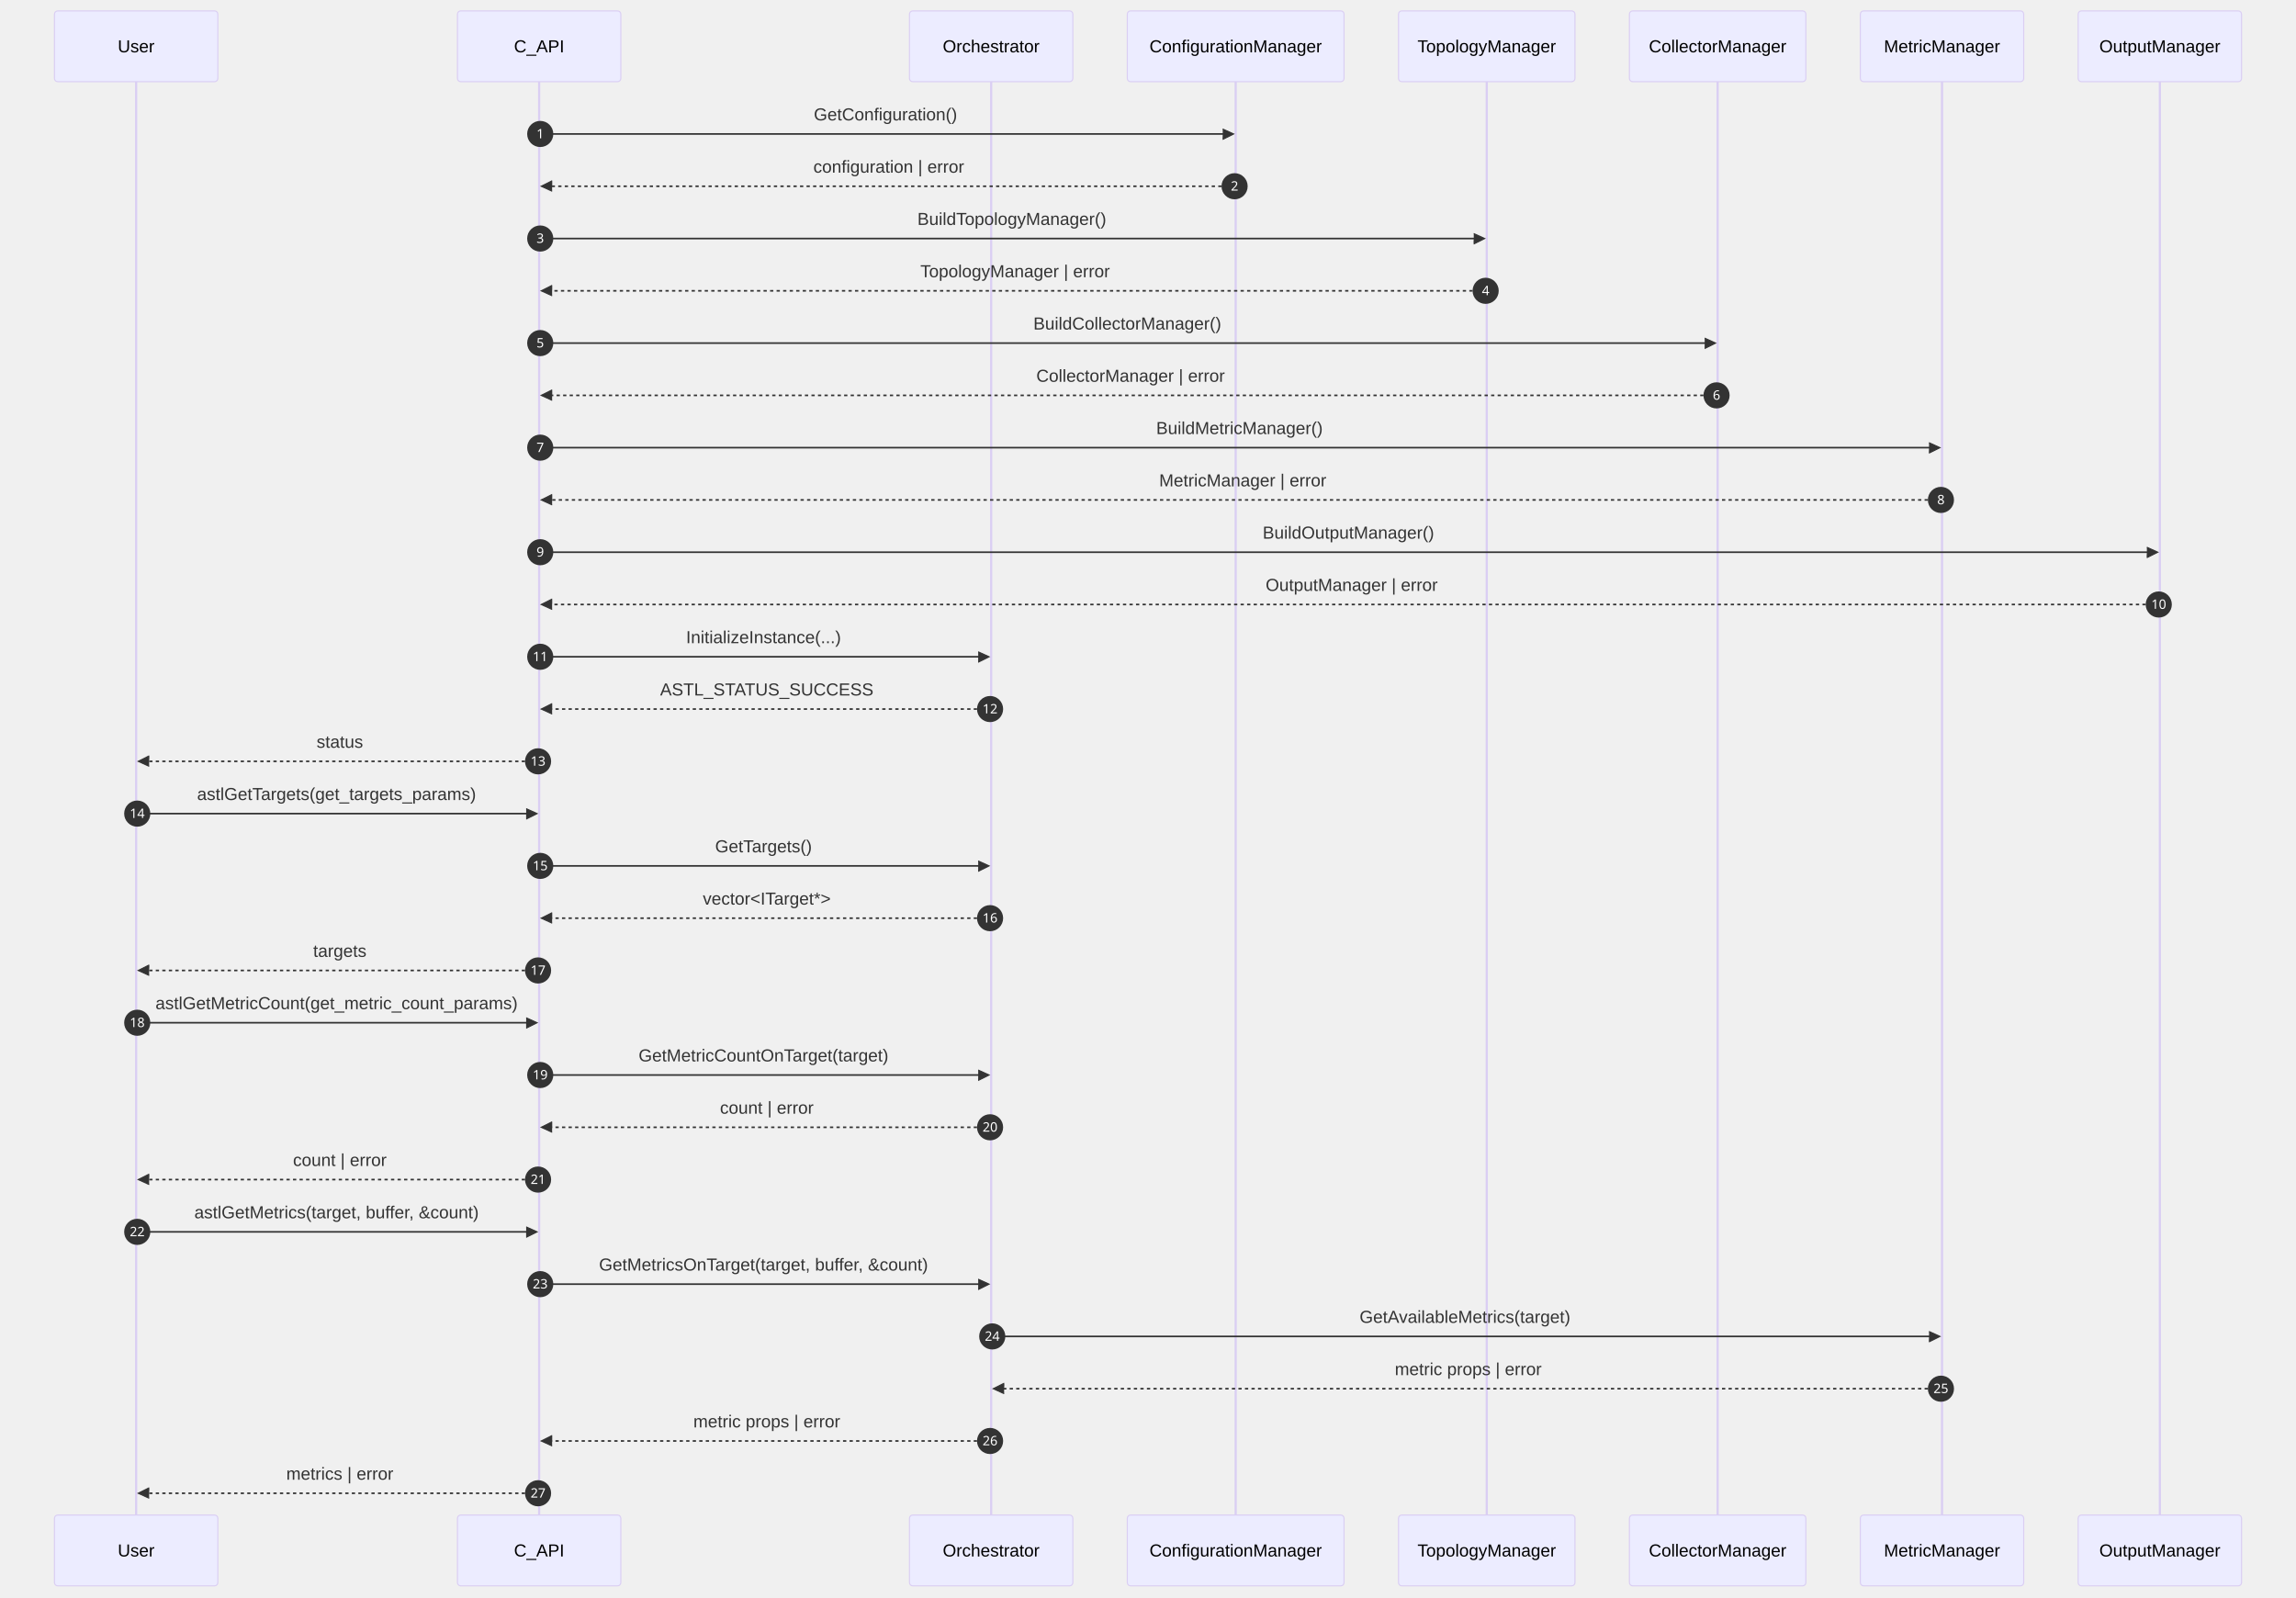
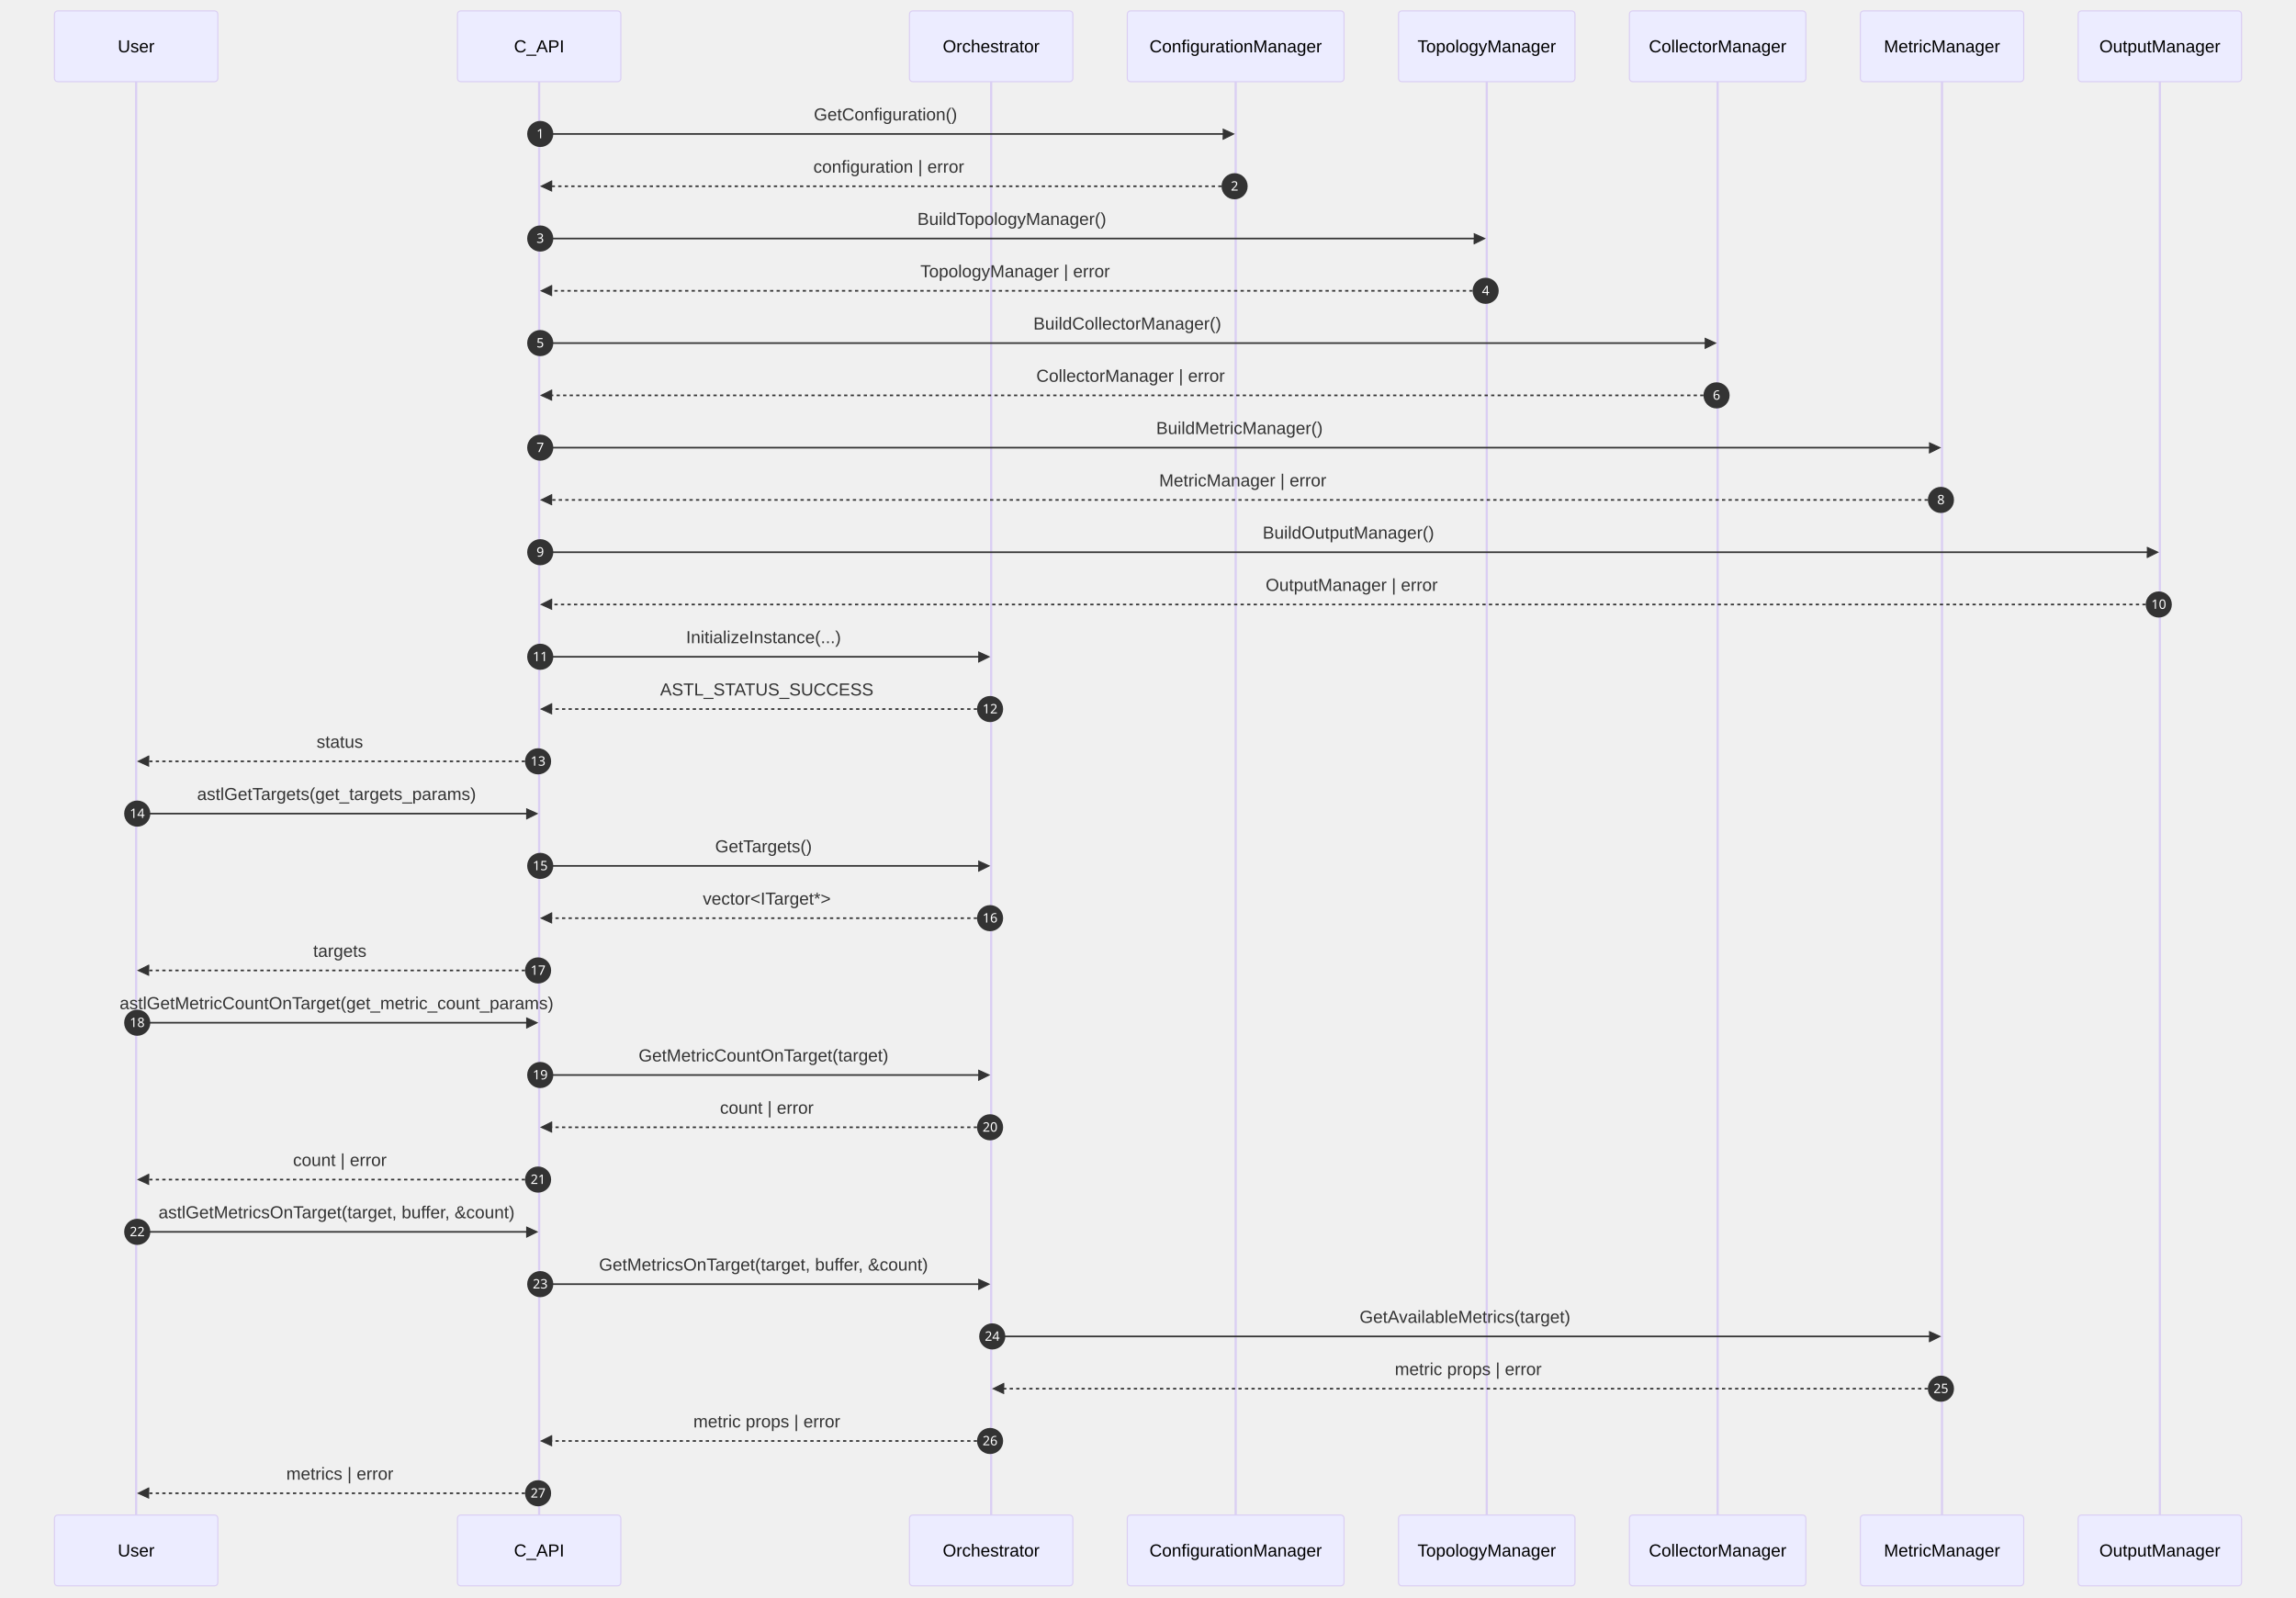
<svg xmlns="http://www.w3.org/2000/svg" id="my-svg" width="100%" style="max-width: 2108px; background-color: white;" viewBox="-50 -10 2108 1467" role="graphics-document document" aria-roledescription="sequence">
  <g>
    <rect x="1858" y="1381" fill="#eaeaea" stroke="#666" width="150" height="65" name="OutputManager" rx="3" ry="3" class="actor actor-bottom" />
    <text x="1933" y="1413.5" dominant-baseline="central" alignment-baseline="central" class="actor actor-box" style="text-anchor: middle; font-size: 16px; font-weight: 400;">
      <tspan x="1933" dy="0">OutputManager</tspan>
    </text>
  </g>
  <g>
    <rect x="1658" y="1381" fill="#eaeaea" stroke="#666" width="150" height="65" name="MetricManager" rx="3" ry="3" class="actor actor-bottom" />
    <text x="1733" y="1413.5" dominant-baseline="central" alignment-baseline="central" class="actor actor-box" style="text-anchor: middle; font-size: 16px; font-weight: 400;">
      <tspan x="1733" dy="0">MetricManager</tspan>
    </text>
  </g>
  <g>
    <rect x="1446" y="1381" fill="#eaeaea" stroke="#666" width="162" height="65" name="CollectorManager" rx="3" ry="3" class="actor actor-bottom" />
    <text x="1527" y="1413.5" dominant-baseline="central" alignment-baseline="central" class="actor actor-box" style="text-anchor: middle; font-size: 16px; font-weight: 400;">
      <tspan x="1527" dy="0">CollectorManager</tspan>
    </text>
  </g>
  <g>
    <rect x="1234" y="1381" fill="#eaeaea" stroke="#666" width="162" height="65" name="TopologyManager" rx="3" ry="3" class="actor actor-bottom" />
    <text x="1315" y="1413.5" dominant-baseline="central" alignment-baseline="central" class="actor actor-box" style="text-anchor: middle; font-size: 16px; font-weight: 400;">
      <tspan x="1315" dy="0">TopologyManager</tspan>
    </text>
  </g>
  <g>
    <rect x="985" y="1381" fill="#eaeaea" stroke="#666" width="199" height="65" name="ConfigurationManager" rx="3" ry="3" class="actor actor-bottom" />
    <text x="1084.5" y="1413.5" dominant-baseline="central" alignment-baseline="central" class="actor actor-box" style="text-anchor: middle; font-size: 16px; font-weight: 400;">
      <tspan x="1084.5" dy="0">ConfigurationManager</tspan>
    </text>
  </g>
  <g>
    <rect x="785" y="1381" fill="#eaeaea" stroke="#666" width="150" height="65" name="Orchestrator" rx="3" ry="3" class="actor actor-bottom" />
    <text x="860" y="1413.5" dominant-baseline="central" alignment-baseline="central" class="actor actor-box" style="text-anchor: middle; font-size: 16px; font-weight: 400;">
      <tspan x="860" dy="0">Orchestrator</tspan>
    </text>
  </g>
  <g>
    <rect x="370" y="1381" fill="#eaeaea" stroke="#666" width="150" height="65" name="API" rx="3" ry="3" class="actor actor-bottom" />
    <text x="445" y="1413.5" dominant-baseline="central" alignment-baseline="central" class="actor actor-box" style="text-anchor: middle; font-size: 16px; font-weight: 400;">
      <tspan x="445" dy="0">C_API</tspan>
    </text>
  </g>
  <g>
    <rect x="0" y="1381" fill="#eaeaea" stroke="#666" width="150" height="65" name="User" rx="3" ry="3" class="actor actor-bottom" />
    <text x="75" y="1413.5" dominant-baseline="central" alignment-baseline="central" class="actor actor-box" style="text-anchor: middle; font-size: 16px; font-weight: 400;">
      <tspan x="75" dy="0">User</tspan>
    </text>
  </g>
  <g>
    <line id="actor7" x1="1933" y1="65" x2="1933" y2="1381" class="actor-line 200" stroke-width="0.5px" stroke="#999" name="OutputManager" />
    <g id="root-7">
      <rect x="1858" y="0" fill="#eaeaea" stroke="#666" width="150" height="65" name="OutputManager" rx="3" ry="3" class="actor actor-top" />
      <text x="1933" y="32.5" dominant-baseline="central" alignment-baseline="central" class="actor actor-box" style="text-anchor: middle; font-size: 16px; font-weight: 400;">
        <tspan x="1933" dy="0">OutputManager</tspan>
      </text>
    </g>
  </g>
  <g>
    <line id="actor6" x1="1733" y1="65" x2="1733" y2="1381" class="actor-line 200" stroke-width="0.5px" stroke="#999" name="MetricManager" />
    <g id="root-6">
      <rect x="1658" y="0" fill="#eaeaea" stroke="#666" width="150" height="65" name="MetricManager" rx="3" ry="3" class="actor actor-top" />
      <text x="1733" y="32.5" dominant-baseline="central" alignment-baseline="central" class="actor actor-box" style="text-anchor: middle; font-size: 16px; font-weight: 400;">
        <tspan x="1733" dy="0">MetricManager</tspan>
      </text>
    </g>
  </g>
  <g>
    <line id="actor5" x1="1527" y1="65" x2="1527" y2="1381" class="actor-line 200" stroke-width="0.5px" stroke="#999" name="CollectorManager" />
    <g id="root-5">
      <rect x="1446" y="0" fill="#eaeaea" stroke="#666" width="162" height="65" name="CollectorManager" rx="3" ry="3" class="actor actor-top" />
      <text x="1527" y="32.5" dominant-baseline="central" alignment-baseline="central" class="actor actor-box" style="text-anchor: middle; font-size: 16px; font-weight: 400;">
        <tspan x="1527" dy="0">CollectorManager</tspan>
      </text>
    </g>
  </g>
  <g>
    <line id="actor4" x1="1315" y1="65" x2="1315" y2="1381" class="actor-line 200" stroke-width="0.5px" stroke="#999" name="TopologyManager" />
    <g id="root-4">
      <rect x="1234" y="0" fill="#eaeaea" stroke="#666" width="162" height="65" name="TopologyManager" rx="3" ry="3" class="actor actor-top" />
      <text x="1315" y="32.5" dominant-baseline="central" alignment-baseline="central" class="actor actor-box" style="text-anchor: middle; font-size: 16px; font-weight: 400;">
        <tspan x="1315" dy="0">TopologyManager</tspan>
      </text>
    </g>
  </g>
  <g>
    <line id="actor3" x1="1084.5" y1="65" x2="1084.5" y2="1381" class="actor-line 200" stroke-width="0.5px" stroke="#999" name="ConfigurationManager" />
    <g id="root-3">
      <rect x="985" y="0" fill="#eaeaea" stroke="#666" width="199" height="65" name="ConfigurationManager" rx="3" ry="3" class="actor actor-top" />
      <text x="1084.5" y="32.5" dominant-baseline="central" alignment-baseline="central" class="actor actor-box" style="text-anchor: middle; font-size: 16px; font-weight: 400;">
        <tspan x="1084.5" dy="0">ConfigurationManager</tspan>
      </text>
    </g>
  </g>
  <g>
    <line id="actor2" x1="860" y1="65" x2="860" y2="1381" class="actor-line 200" stroke-width="0.5px" stroke="#999" name="Orchestrator" />
    <g id="root-2">
      <rect x="785" y="0" fill="#eaeaea" stroke="#666" width="150" height="65" name="Orchestrator" rx="3" ry="3" class="actor actor-top" />
      <text x="860" y="32.5" dominant-baseline="central" alignment-baseline="central" class="actor actor-box" style="text-anchor: middle; font-size: 16px; font-weight: 400;">
        <tspan x="860" dy="0">Orchestrator</tspan>
      </text>
    </g>
  </g>
  <g>
    <line id="actor1" x1="445" y1="65" x2="445" y2="1381" class="actor-line 200" stroke-width="0.5px" stroke="#999" name="API" />
    <g id="root-1">
      <rect x="370" y="0" fill="#eaeaea" stroke="#666" width="150" height="65" name="API" rx="3" ry="3" class="actor actor-top" />
      <text x="445" y="32.5" dominant-baseline="central" alignment-baseline="central" class="actor actor-box" style="text-anchor: middle; font-size: 16px; font-weight: 400;">
        <tspan x="445" dy="0">C_API</tspan>
      </text>
    </g>
  </g>
  <g>
    <line id="actor0" x1="75" y1="65" x2="75" y2="1381" class="actor-line 200" stroke-width="0.5px" stroke="#999" name="User" />
    <g id="root-0">
      <rect x="0" y="0" fill="#eaeaea" stroke="#666" width="150" height="65" name="User" rx="3" ry="3" class="actor actor-top" />
      <text x="75" y="32.5" dominant-baseline="central" alignment-baseline="central" class="actor actor-box" style="text-anchor: middle; font-size: 16px; font-weight: 400;">
        <tspan x="75" dy="0">User</tspan>
      </text>
    </g>
  </g>
  <style>#my-svg{font-family:"trebuchet ms",verdana,arial,sans-serif;font-size:16px;fill:#333;}@keyframes edge-animation-frame{from{stroke-dashoffset:0;}}@keyframes dash{to{stroke-dashoffset:0;}}#my-svg .edge-animation-slow{stroke-dasharray:9,5!important;stroke-dashoffset:900;animation:dash 50s linear infinite;stroke-linecap:round;}#my-svg .edge-animation-fast{stroke-dasharray:9,5!important;stroke-dashoffset:900;animation:dash 20s linear infinite;stroke-linecap:round;}#my-svg .error-icon{fill:#552222;}#my-svg .error-text{fill:#552222;stroke:#552222;}#my-svg .edge-thickness-normal{stroke-width:1px;}#my-svg .edge-thickness-thick{stroke-width:3.5px;}#my-svg .edge-pattern-solid{stroke-dasharray:0;}#my-svg .edge-thickness-invisible{stroke-width:0;fill:none;}#my-svg .edge-pattern-dashed{stroke-dasharray:3;}#my-svg .edge-pattern-dotted{stroke-dasharray:2;}#my-svg .marker{fill:#333333;stroke:#333333;}#my-svg .marker.cross{stroke:#333333;}#my-svg svg{font-family:"trebuchet ms",verdana,arial,sans-serif;font-size:16px;}#my-svg p{margin:0;}#my-svg .actor{stroke:hsl(259.626, 59.777%, 87.902%);fill:#ECECFF;}#my-svg text.actor&gt;tspan{fill:black;stroke:none;}#my-svg .actor-line{stroke:hsl(259.626, 59.777%, 87.902%);}#my-svg .innerArc{stroke-width:1.5;stroke-dasharray:none;}#my-svg .messageLine0{stroke-width:1.5;stroke-dasharray:none;stroke:#333;}#my-svg .messageLine1{stroke-width:1.5;stroke-dasharray:2,2;stroke:#333;}#my-svg #arrowhead path{fill:#333;stroke:#333;}#my-svg .sequenceNumber{fill:white;}#my-svg #sequencenumber{fill:#333;}#my-svg #crosshead path{fill:#333;stroke:#333;}#my-svg .messageText{fill:#333;stroke:none;}#my-svg .labelBox{stroke:hsl(259.626, 59.777%, 87.902%);fill:#ECECFF;}#my-svg .labelText,#my-svg .labelText&gt;tspan{fill:black;stroke:none;}#my-svg .loopText,#my-svg .loopText&gt;tspan{fill:black;stroke:none;}#my-svg .loopLine{stroke-width:2px;stroke-dasharray:2,2;stroke:hsl(259.626, 59.777%, 87.902%);fill:hsl(259.626, 59.777%, 87.902%);}#my-svg .note{stroke:#aaaa33;fill:#fff5ad;}#my-svg .noteText,#my-svg .noteText&gt;tspan{fill:black;stroke:none;}#my-svg .activation0{fill:#f4f4f4;stroke:#666;}#my-svg .activation1{fill:#f4f4f4;stroke:#666;}#my-svg .activation2{fill:#f4f4f4;stroke:#666;}#my-svg .actorPopupMenu{position:absolute;}#my-svg .actorPopupMenuPanel{position:absolute;fill:#ECECFF;box-shadow:0px 8px 16px 0px rgba(0,0,0,0.2);filter:drop-shadow(3px 5px 2px rgb(0 0 0 / 0.4));}#my-svg .actor-man line{stroke:hsl(259.626, 59.777%, 87.902%);fill:#ECECFF;}#my-svg .actor-man circle,#my-svg line{stroke:hsl(259.626, 59.777%, 87.902%);fill:#ECECFF;stroke-width:2px;}#my-svg :root{--mermaid-font-family:"trebuchet ms",verdana,arial,sans-serif;}</style>
  <g />
  <defs>
    <symbol id="computer" width="24" height="24">
      <path transform="scale(.5)" d="M2 2v13h20v-13h-20zm18 11h-16v-9h16v9zm-10.228 6l.466-1h3.524l.467 1h-4.457zm14.228 3h-24l2-6h2.104l-1.33 4h18.45l-1.297-4h2.073l2 6zm-5-10h-14v-7h14v7z" />
    </symbol>
  </defs>
  <defs>
    <symbol id="database" fill-rule="evenodd" clip-rule="evenodd">
      <path transform="scale(.5)" d="M12.258.001l.256.004.255.005.253.008.251.01.249.012.247.015.246.016.242.019.241.02.239.023.236.024.233.027.231.028.229.031.225.032.223.034.22.036.217.038.214.04.211.041.208.043.205.045.201.046.198.048.194.05.191.051.187.053.183.054.18.056.175.057.172.059.168.06.163.061.16.063.155.064.15.066.074.033.073.033.071.034.07.034.069.035.068.035.067.035.066.035.064.036.064.036.062.036.06.036.06.037.058.037.058.037.055.038.055.038.053.038.052.038.051.039.05.039.048.039.047.039.045.04.044.04.043.04.041.04.04.041.039.041.037.041.036.041.034.041.033.042.032.042.03.042.029.042.027.042.026.043.024.043.023.043.021.043.02.043.018.044.017.043.015.044.013.044.012.044.011.045.009.044.007.045.006.045.004.045.002.045.001.045v17l-.001.045-.002.045-.004.045-.006.045-.007.045-.009.044-.011.045-.012.044-.013.044-.015.044-.017.043-.018.044-.02.043-.021.043-.023.043-.024.043-.026.043-.027.042-.029.042-.03.042-.032.042-.033.042-.034.041-.036.041-.037.041-.039.041-.04.041-.041.04-.043.04-.044.04-.045.04-.047.039-.048.039-.05.039-.051.039-.052.038-.053.038-.055.038-.055.038-.058.037-.058.037-.06.037-.06.036-.062.036-.064.036-.064.036-.066.035-.067.035-.068.035-.069.035-.07.034-.071.034-.073.033-.074.033-.15.066-.155.064-.16.063-.163.061-.168.06-.172.059-.175.057-.18.056-.183.054-.187.053-.191.051-.194.05-.198.048-.201.046-.205.045-.208.043-.211.041-.214.04-.217.038-.22.036-.223.034-.225.032-.229.031-.231.028-.233.027-.236.024-.239.023-.241.02-.242.019-.246.016-.247.015-.249.012-.251.01-.253.008-.255.005-.256.004-.258.001-.258-.001-.256-.004-.255-.005-.253-.008-.251-.01-.249-.012-.247-.015-.245-.016-.243-.019-.241-.02-.238-.023-.236-.024-.234-.027-.231-.028-.228-.031-.226-.032-.223-.034-.22-.036-.217-.038-.214-.04-.211-.041-.208-.043-.204-.045-.201-.046-.198-.048-.195-.05-.19-.051-.187-.053-.184-.054-.179-.056-.176-.057-.172-.059-.167-.06-.164-.061-.159-.063-.155-.064-.151-.066-.074-.033-.072-.033-.072-.034-.07-.034-.069-.035-.068-.035-.067-.035-.066-.035-.064-.036-.063-.036-.062-.036-.061-.036-.06-.037-.058-.037-.057-.037-.056-.038-.055-.038-.053-.038-.052-.038-.051-.039-.049-.039-.049-.039-.046-.039-.046-.04-.044-.04-.043-.04-.041-.04-.04-.041-.039-.041-.037-.041-.036-.041-.034-.041-.033-.042-.032-.042-.03-.042-.029-.042-.027-.042-.026-.043-.024-.043-.023-.043-.021-.043-.02-.043-.018-.044-.017-.043-.015-.044-.013-.044-.012-.044-.011-.045-.009-.044-.007-.045-.006-.045-.004-.045-.002-.045-.001-.045v-17l.001-.045.002-.045.004-.045.006-.045.007-.045.009-.044.011-.045.012-.044.013-.044.015-.044.017-.043.018-.044.02-.043.021-.043.023-.043.024-.043.026-.043.027-.042.029-.042.03-.042.032-.042.033-.042.034-.041.036-.041.037-.041.039-.041.04-.041.041-.04.043-.04.044-.04.046-.04.046-.039.049-.039.049-.039.051-.039.052-.038.053-.038.055-.038.056-.038.057-.037.058-.037.06-.037.061-.036.062-.036.063-.036.064-.036.066-.035.067-.035.068-.035.069-.035.07-.034.072-.034.072-.033.074-.033.151-.066.155-.064.159-.063.164-.061.167-.06.172-.059.176-.057.179-.056.184-.054.187-.053.19-.051.195-.05.198-.048.201-.046.204-.045.208-.043.211-.041.214-.04.217-.038.22-.036.223-.034.226-.032.228-.031.231-.028.234-.027.236-.024.238-.023.241-.02.243-.019.245-.016.247-.015.249-.012.251-.01.253-.008.255-.005.256-.004.258-.001.258.001zm-9.258 20.499v.01l.001.021.003.021.004.022.005.021.006.022.007.022.009.023.01.022.011.023.012.023.013.023.015.023.016.024.017.023.018.024.019.024.021.024.022.025.023.024.024.025.052.049.056.05.061.051.066.051.07.051.075.051.079.052.084.052.088.052.092.052.097.052.102.051.105.052.11.052.114.051.119.051.123.051.127.05.131.05.135.05.139.048.144.049.147.047.152.047.155.047.16.045.163.045.167.043.171.043.176.041.178.041.183.039.187.039.19.037.194.035.197.035.202.033.204.031.209.03.212.029.216.027.219.025.222.024.226.021.23.02.233.018.236.016.24.015.243.012.246.01.249.008.253.005.256.004.259.001.26-.001.257-.004.254-.005.25-.008.247-.011.244-.012.241-.014.237-.016.233-.018.231-.021.226-.021.224-.024.22-.026.216-.027.212-.028.21-.031.205-.031.202-.034.198-.034.194-.036.191-.037.187-.039.183-.04.179-.04.175-.042.172-.043.168-.044.163-.045.16-.046.155-.046.152-.047.148-.048.143-.049.139-.049.136-.05.131-.05.126-.05.123-.051.118-.052.114-.051.11-.052.106-.052.101-.052.096-.052.092-.052.088-.053.083-.051.079-.052.074-.052.07-.051.065-.051.06-.051.056-.05.051-.05.023-.024.023-.025.021-.024.02-.024.019-.024.018-.024.017-.024.015-.023.014-.024.013-.023.012-.023.01-.023.01-.022.008-.022.006-.022.006-.022.004-.022.004-.021.001-.021.001-.021v-4.127l-.077.055-.08.053-.083.054-.085.053-.087.052-.09.052-.093.051-.095.05-.097.05-.1.049-.102.049-.105.048-.106.047-.109.047-.111.046-.114.045-.115.045-.118.044-.12.043-.122.042-.124.042-.126.041-.128.04-.13.04-.132.038-.134.038-.135.037-.138.037-.139.035-.142.035-.143.034-.144.033-.147.032-.148.031-.15.03-.151.03-.153.029-.154.027-.156.027-.158.026-.159.025-.161.024-.162.023-.163.022-.165.021-.166.02-.167.019-.169.018-.169.017-.171.016-.173.015-.173.014-.175.013-.175.012-.177.011-.178.01-.179.008-.179.008-.181.006-.182.005-.182.004-.184.003-.184.002h-.37l-.184-.002-.184-.003-.182-.004-.182-.005-.181-.006-.179-.008-.179-.008-.178-.01-.176-.011-.176-.012-.175-.013-.173-.014-.172-.015-.171-.016-.17-.017-.169-.018-.167-.019-.166-.02-.165-.021-.163-.022-.162-.023-.161-.024-.159-.025-.157-.026-.156-.027-.155-.027-.153-.029-.151-.03-.15-.03-.148-.031-.146-.032-.145-.033-.143-.034-.141-.035-.14-.035-.137-.037-.136-.037-.134-.038-.132-.038-.13-.04-.128-.04-.126-.041-.124-.042-.122-.042-.12-.044-.117-.043-.116-.045-.113-.045-.112-.046-.109-.047-.106-.047-.105-.048-.102-.049-.1-.049-.097-.05-.095-.05-.093-.052-.09-.051-.087-.052-.085-.053-.083-.054-.08-.054-.077-.054v4.127zm0-5.654v.011l.001.021.003.021.004.021.005.022.006.022.007.022.009.022.01.022.011.023.012.023.013.023.015.024.016.023.017.024.018.024.019.024.021.024.022.024.023.025.024.024.052.05.056.05.061.05.066.051.07.051.075.052.079.051.084.052.088.052.092.052.097.052.102.052.105.052.11.051.114.051.119.052.123.05.127.051.131.05.135.049.139.049.144.048.147.048.152.047.155.046.16.045.163.045.167.044.171.042.176.042.178.04.183.04.187.038.19.037.194.036.197.034.202.033.204.032.209.03.212.028.216.027.219.025.222.024.226.022.23.02.233.018.236.016.24.014.243.012.246.01.249.008.253.006.256.003.259.001.26-.001.257-.003.254-.006.25-.008.247-.01.244-.012.241-.015.237-.016.233-.018.231-.02.226-.022.224-.024.22-.025.216-.027.212-.029.21-.03.205-.032.202-.033.198-.035.194-.036.191-.037.187-.039.183-.039.179-.041.175-.042.172-.043.168-.044.163-.045.16-.045.155-.047.152-.047.148-.048.143-.048.139-.05.136-.049.131-.05.126-.051.123-.051.118-.051.114-.052.11-.052.106-.052.101-.052.096-.052.092-.052.088-.052.083-.052.079-.052.074-.051.07-.052.065-.051.06-.05.056-.051.051-.049.023-.025.023-.024.021-.025.02-.024.019-.024.018-.024.017-.024.015-.023.014-.023.013-.024.012-.022.01-.023.01-.023.008-.022.006-.022.006-.022.004-.021.004-.022.001-.021.001-.021v-4.139l-.077.054-.08.054-.083.054-.085.052-.087.053-.09.051-.093.051-.095.051-.097.05-.1.049-.102.049-.105.048-.106.047-.109.047-.111.046-.114.045-.115.044-.118.044-.12.044-.122.042-.124.042-.126.041-.128.04-.13.039-.132.039-.134.038-.135.037-.138.036-.139.036-.142.035-.143.033-.144.033-.147.033-.148.031-.15.03-.151.03-.153.028-.154.028-.156.027-.158.026-.159.025-.161.024-.162.023-.163.022-.165.021-.166.02-.167.019-.169.018-.169.017-.171.016-.173.015-.173.014-.175.013-.175.012-.177.011-.178.009-.179.009-.179.007-.181.007-.182.005-.182.004-.184.003-.184.002h-.37l-.184-.002-.184-.003-.182-.004-.182-.005-.181-.007-.179-.007-.179-.009-.178-.009-.176-.011-.176-.012-.175-.013-.173-.014-.172-.015-.171-.016-.17-.017-.169-.018-.167-.019-.166-.02-.165-.021-.163-.022-.162-.023-.161-.024-.159-.025-.157-.026-.156-.027-.155-.028-.153-.028-.151-.03-.15-.03-.148-.031-.146-.033-.145-.033-.143-.033-.141-.035-.14-.036-.137-.036-.136-.037-.134-.038-.132-.039-.13-.039-.128-.04-.126-.041-.124-.042-.122-.043-.12-.043-.117-.044-.116-.044-.113-.046-.112-.046-.109-.046-.106-.047-.105-.048-.102-.049-.1-.049-.097-.05-.095-.051-.093-.051-.09-.051-.087-.053-.085-.052-.083-.054-.08-.054-.077-.054v4.139zm0-5.666v.011l.001.02.003.022.004.021.005.022.006.021.007.022.009.023.01.022.011.023.012.023.013.023.015.023.016.024.017.024.018.023.019.024.021.025.022.024.023.024.024.025.052.05.056.05.061.05.066.051.07.051.075.052.079.051.084.052.088.052.092.052.097.052.102.052.105.051.11.052.114.051.119.051.123.051.127.05.131.05.135.05.139.049.144.048.147.048.152.047.155.046.16.045.163.045.167.043.171.043.176.042.178.04.183.04.187.038.19.037.194.036.197.034.202.033.204.032.209.03.212.028.216.027.219.025.222.024.226.021.23.02.233.018.236.017.24.014.243.012.246.01.249.008.253.006.256.003.259.001.26-.001.257-.003.254-.006.25-.008.247-.01.244-.013.241-.014.237-.016.233-.018.231-.02.226-.022.224-.024.22-.025.216-.027.212-.029.21-.03.205-.032.202-.033.198-.035.194-.036.191-.037.187-.039.183-.039.179-.041.175-.042.172-.043.168-.044.163-.045.16-.045.155-.047.152-.047.148-.048.143-.049.139-.049.136-.049.131-.051.126-.05.123-.051.118-.052.114-.051.11-.052.106-.052.101-.052.096-.052.092-.052.088-.052.083-.052.079-.052.074-.052.07-.051.065-.051.06-.051.056-.05.051-.049.023-.025.023-.025.021-.024.02-.024.019-.024.018-.024.017-.024.015-.023.014-.024.013-.023.012-.023.01-.022.01-.023.008-.022.006-.022.006-.022.004-.022.004-.021.001-.021.001-.021v-4.153l-.077.054-.08.054-.083.053-.085.053-.087.053-.09.051-.093.051-.095.051-.097.05-.1.049-.102.048-.105.048-.106.048-.109.046-.111.046-.114.046-.115.044-.118.044-.12.043-.122.043-.124.042-.126.041-.128.04-.13.039-.132.039-.134.038-.135.037-.138.036-.139.036-.142.034-.143.034-.144.033-.147.032-.148.032-.15.03-.151.03-.153.028-.154.028-.156.027-.158.026-.159.024-.161.024-.162.023-.163.023-.165.021-.166.02-.167.019-.169.018-.169.017-.171.016-.173.015-.173.014-.175.013-.175.012-.177.01-.178.01-.179.009-.179.007-.181.006-.182.006-.182.004-.184.003-.184.001-.185.001-.185-.001-.184-.001-.184-.003-.182-.004-.182-.006-.181-.006-.179-.007-.179-.009-.178-.01-.176-.01-.176-.012-.175-.013-.173-.014-.172-.015-.171-.016-.17-.017-.169-.018-.167-.019-.166-.02-.165-.021-.163-.023-.162-.023-.161-.024-.159-.024-.157-.026-.156-.027-.155-.028-.153-.028-.151-.03-.15-.03-.148-.032-.146-.032-.145-.033-.143-.034-.141-.034-.14-.036-.137-.036-.136-.037-.134-.038-.132-.039-.13-.039-.128-.041-.126-.041-.124-.041-.122-.043-.12-.043-.117-.044-.116-.044-.113-.046-.112-.046-.109-.046-.106-.048-.105-.048-.102-.048-.1-.05-.097-.049-.095-.051-.093-.051-.09-.052-.087-.052-.085-.053-.083-.053-.08-.054-.077-.054v4.153zm8.74-8.179l-.257.004-.254.005-.25.008-.247.011-.244.012-.241.014-.237.016-.233.018-.231.021-.226.022-.224.023-.22.026-.216.027-.212.028-.21.031-.205.032-.202.033-.198.034-.194.036-.191.038-.187.038-.183.04-.179.041-.175.042-.172.043-.168.043-.163.045-.16.046-.155.046-.152.048-.148.048-.143.048-.139.049-.136.05-.131.05-.126.051-.123.051-.118.051-.114.052-.11.052-.106.052-.101.052-.096.052-.092.052-.088.052-.083.052-.079.052-.074.051-.07.052-.065.051-.06.05-.056.05-.051.05-.023.025-.023.024-.021.024-.02.025-.019.024-.018.024-.017.023-.015.024-.014.023-.013.023-.012.023-.01.023-.01.022-.008.022-.006.023-.006.021-.004.022-.004.021-.001.021-.001.021.001.021.001.021.004.021.004.022.006.021.006.023.008.022.01.022.01.023.012.023.013.023.014.023.015.024.017.023.018.024.019.024.02.025.021.024.023.024.023.025.051.05.056.05.06.05.065.051.07.052.074.051.079.052.083.052.088.052.092.052.096.052.101.052.106.052.11.052.114.052.118.051.123.051.126.051.131.05.136.05.139.049.143.048.148.048.152.048.155.046.16.046.163.045.168.043.172.043.175.042.179.041.183.04.187.038.191.038.194.036.198.034.202.033.205.032.21.031.212.028.216.027.22.026.224.023.226.022.231.021.233.018.237.016.241.014.244.012.247.011.25.008.254.005.257.004.26.001.26-.001.257-.004.254-.005.25-.008.247-.011.244-.012.241-.014.237-.016.233-.018.231-.021.226-.022.224-.023.22-.026.216-.027.212-.028.21-.031.205-.032.202-.033.198-.034.194-.036.191-.038.187-.038.183-.04.179-.041.175-.042.172-.043.168-.043.163-.045.16-.046.155-.046.152-.048.148-.048.143-.048.139-.049.136-.05.131-.05.126-.051.123-.051.118-.051.114-.052.11-.052.106-.052.101-.052.096-.052.092-.052.088-.052.083-.052.079-.052.074-.051.07-.052.065-.051.06-.05.056-.05.051-.05.023-.025.023-.024.021-.024.02-.025.019-.024.018-.024.017-.023.015-.024.014-.023.013-.023.012-.023.01-.023.01-.022.008-.022.006-.023.006-.021.004-.022.004-.021.001-.021.001-.021-.001-.021-.001-.021-.004-.021-.004-.022-.006-.021-.006-.023-.008-.022-.01-.022-.01-.023-.012-.023-.013-.023-.014-.023-.015-.024-.017-.023-.018-.024-.019-.024-.02-.025-.021-.024-.023-.024-.023-.025-.051-.05-.056-.05-.06-.05-.065-.051-.07-.052-.074-.051-.079-.052-.083-.052-.088-.052-.092-.052-.096-.052-.101-.052-.106-.052-.11-.052-.114-.052-.118-.051-.123-.051-.126-.051-.131-.05-.136-.05-.139-.049-.143-.048-.148-.048-.152-.048-.155-.046-.16-.046-.163-.045-.168-.043-.172-.043-.175-.042-.179-.041-.183-.04-.187-.038-.191-.038-.194-.036-.198-.034-.202-.033-.205-.032-.21-.031-.212-.028-.216-.027-.22-.026-.224-.023-.226-.022-.231-.021-.233-.018-.237-.016-.241-.014-.244-.012-.247-.011-.25-.008-.254-.005-.257-.004-.26-.001-.26.001z" />
    </symbol>
  </defs>
  <defs>
    <symbol id="clock" width="24" height="24">
      <path transform="scale(.5)" d="M12 2c5.514 0 10 4.486 10 10s-4.486 10-10 10-10-4.486-10-10 4.486-10 10-10zm0-2c-6.627 0-12 5.373-12 12s5.373 12 12 12 12-5.373 12-12-5.373-12-12-12zm5.848 12.459c.202.038.202.333.001.372-1.907.361-6.045 1.111-6.547 1.111-.719 0-1.301-.582-1.301-1.301 0-.512.77-5.447 1.125-7.445.034-.192.312-.181.343.014l.985 6.238 5.394 1.011z" />
    </symbol>
  </defs>
  <defs>
    <marker id="arrowhead" refX="7.9" refY="5" markerUnits="userSpaceOnUse" markerWidth="12" markerHeight="12" orient="auto-start-reverse">
      <path d="M -1 0 L 10 5 L 0 10 z" />
    </marker>
  </defs>
  <defs>
    <marker id="crosshead" markerWidth="15" markerHeight="8" orient="auto" refX="4" refY="4.5">
      <path fill="none" stroke="#000000" stroke-width="1pt" d="M 1,2 L 6,7 M 6,2 L 1,7" style="stroke-dasharray: 0, 0;" />
    </marker>
  </defs>
  <defs>
    <marker id="filled-head" refX="15.5" refY="7" markerWidth="20" markerHeight="28" orient="auto">
      <path d="M 18,7 L9,13 L14,7 L9,1 Z" />
    </marker>
  </defs>
  <defs>
    <marker id="sequencenumber" refX="15" refY="15" markerWidth="60" markerHeight="40" orient="auto">
      <circle cx="15" cy="15" r="6" />
    </marker>
  </defs>
  <text x="763" y="80" text-anchor="middle" dominant-baseline="middle" alignment-baseline="middle" class="messageText" dy="1em" style="font-size: 16px; font-weight: 400;">GetConfiguration()</text>
  <line x1="446" y1="113" x2="1080.5" y2="113" class="messageLine0" stroke-width="2" stroke="none" marker-end="url(#arrowhead)" style="fill: none;" />
  <line x1="446" y1="113" x2="446" y2="113" stroke-width="0" marker-start="url(#sequencenumber)" />
  <text x="446" y="117" font-family="sans-serif" font-size="12px" text-anchor="middle" class="sequenceNumber">1</text>
  <text x="766" y="128" text-anchor="middle" dominant-baseline="middle" alignment-baseline="middle" class="messageText" dy="1em" style="font-size: 16px; font-weight: 400;">configuration | error</text>
  <line x1="1083.5" y1="161" x2="449" y2="161" class="messageLine1" stroke-width="2" stroke="none" marker-end="url(#arrowhead)" style="stroke-dasharray: 3, 3; fill: none;" />
  <line x1="1083.5" y1="161" x2="1083.5" y2="161" stroke-width="0" marker-start="url(#sequencenumber)" />
  <text x="1083.5" y="165" font-family="sans-serif" font-size="12px" text-anchor="middle" class="sequenceNumber">2</text>
  <text x="879" y="176" text-anchor="middle" dominant-baseline="middle" alignment-baseline="middle" class="messageText" dy="1em" style="font-size: 16px; font-weight: 400;">BuildTopologyManager()</text>
  <line x1="446" y1="209" x2="1311" y2="209" class="messageLine0" stroke-width="2" stroke="none" marker-end="url(#arrowhead)" style="fill: none;" />
  <line x1="446" y1="209" x2="446" y2="209" stroke-width="0" marker-start="url(#sequencenumber)" />
  <text x="446" y="213" font-family="sans-serif" font-size="12px" text-anchor="middle" class="sequenceNumber">3</text>
  <text x="882" y="224" text-anchor="middle" dominant-baseline="middle" alignment-baseline="middle" class="messageText" dy="1em" style="font-size: 16px; font-weight: 400;">TopologyManager | error</text>
  <line x1="1314" y1="257" x2="449" y2="257" class="messageLine1" stroke-width="2" stroke="none" marker-end="url(#arrowhead)" style="stroke-dasharray: 3, 3; fill: none;" />
  <line x1="1314" y1="257" x2="1314" y2="257" stroke-width="0" marker-start="url(#sequencenumber)" />
  <text x="1314" y="261" font-family="sans-serif" font-size="12px" text-anchor="middle" class="sequenceNumber">4</text>
  <text x="985" y="272" text-anchor="middle" dominant-baseline="middle" alignment-baseline="middle" class="messageText" dy="1em" style="font-size: 16px; font-weight: 400;">BuildCollectorManager()</text>
  <line x1="446" y1="305" x2="1523" y2="305" class="messageLine0" stroke-width="2" stroke="none" marker-end="url(#arrowhead)" style="fill: none;" />
  <line x1="446" y1="305" x2="446" y2="305" stroke-width="0" marker-start="url(#sequencenumber)" />
  <text x="446" y="309" font-family="sans-serif" font-size="12px" text-anchor="middle" class="sequenceNumber">5</text>
  <text x="988" y="320" text-anchor="middle" dominant-baseline="middle" alignment-baseline="middle" class="messageText" dy="1em" style="font-size: 16px; font-weight: 400;">CollectorManager | error</text>
  <line x1="1526" y1="353" x2="449" y2="353" class="messageLine1" stroke-width="2" stroke="none" marker-end="url(#arrowhead)" style="stroke-dasharray: 3, 3; fill: none;" />
  <line x1="1526" y1="353" x2="1526" y2="353" stroke-width="0" marker-start="url(#sequencenumber)" />
  <text x="1526" y="357" font-family="sans-serif" font-size="12px" text-anchor="middle" class="sequenceNumber">6</text>
  <text x="1088" y="368" text-anchor="middle" dominant-baseline="middle" alignment-baseline="middle" class="messageText" dy="1em" style="font-size: 16px; font-weight: 400;">BuildMetricManager()</text>
  <line x1="446" y1="401" x2="1729" y2="401" class="messageLine0" stroke-width="2" stroke="none" marker-end="url(#arrowhead)" style="fill: none;" />
  <line x1="446" y1="401" x2="446" y2="401" stroke-width="0" marker-start="url(#sequencenumber)" />
  <text x="446" y="405" font-family="sans-serif" font-size="12px" text-anchor="middle" class="sequenceNumber">7</text>
  <text x="1091" y="416" text-anchor="middle" dominant-baseline="middle" alignment-baseline="middle" class="messageText" dy="1em" style="font-size: 16px; font-weight: 400;">MetricManager | error</text>
  <line x1="1732" y1="449" x2="449" y2="449" class="messageLine1" stroke-width="2" stroke="none" marker-end="url(#arrowhead)" style="stroke-dasharray: 3, 3; fill: none;" />
  <line x1="1732" y1="449" x2="1732" y2="449" stroke-width="0" marker-start="url(#sequencenumber)" />
  <text x="1732" y="453" font-family="sans-serif" font-size="12px" text-anchor="middle" class="sequenceNumber">8</text>
  <text x="1188" y="464" text-anchor="middle" dominant-baseline="middle" alignment-baseline="middle" class="messageText" dy="1em" style="font-size: 16px; font-weight: 400;">BuildOutputManager()</text>
  <line x1="446" y1="497" x2="1929" y2="497" class="messageLine0" stroke-width="2" stroke="none" marker-end="url(#arrowhead)" style="fill: none;" />
  <line x1="446" y1="497" x2="446" y2="497" stroke-width="0" marker-start="url(#sequencenumber)" />
  <text x="446" y="501" font-family="sans-serif" font-size="12px" text-anchor="middle" class="sequenceNumber">9</text>
  <text x="1191" y="512" text-anchor="middle" dominant-baseline="middle" alignment-baseline="middle" class="messageText" dy="1em" style="font-size: 16px; font-weight: 400;">OutputManager | error</text>
  <line x1="1932" y1="545" x2="449" y2="545" class="messageLine1" stroke-width="2" stroke="none" marker-end="url(#arrowhead)" style="stroke-dasharray: 3, 3; fill: none;" />
  <line x1="1932" y1="545" x2="1932" y2="545" stroke-width="0" marker-start="url(#sequencenumber)" />
  <text x="1932" y="549" font-family="sans-serif" font-size="12px" text-anchor="middle" class="sequenceNumber">10</text>
  <text x="651" y="560" text-anchor="middle" dominant-baseline="middle" alignment-baseline="middle" class="messageText" dy="1em" style="font-size: 16px; font-weight: 400;">InitializeInstance(...)</text>
  <line x1="446" y1="593" x2="856" y2="593" class="messageLine0" stroke-width="2" stroke="none" marker-end="url(#arrowhead)" style="fill: none;" />
  <line x1="446" y1="593" x2="446" y2="593" stroke-width="0" marker-start="url(#sequencenumber)" />
  <text x="446" y="597" font-family="sans-serif" font-size="12px" text-anchor="middle" class="sequenceNumber">11</text>
  <text x="654" y="608" text-anchor="middle" dominant-baseline="middle" alignment-baseline="middle" class="messageText" dy="1em" style="font-size: 16px; font-weight: 400;">ASTL_STATUS_SUCCESS</text>
  <line x1="859" y1="641" x2="449" y2="641" class="messageLine1" stroke-width="2" stroke="none" marker-end="url(#arrowhead)" style="stroke-dasharray: 3, 3; fill: none;" />
  <line x1="859" y1="641" x2="859" y2="641" stroke-width="0" marker-start="url(#sequencenumber)" />
  <text x="859" y="645" font-family="sans-serif" font-size="12px" text-anchor="middle" class="sequenceNumber">12</text>
  <text x="262" y="656" text-anchor="middle" dominant-baseline="middle" alignment-baseline="middle" class="messageText" dy="1em" style="font-size: 16px; font-weight: 400;">status</text>
  <line x1="444" y1="689" x2="79" y2="689" class="messageLine1" stroke-width="2" stroke="none" marker-end="url(#arrowhead)" style="stroke-dasharray: 3, 3; fill: none;" />
  <line x1="444" y1="689" x2="444" y2="689" stroke-width="0" marker-start="url(#sequencenumber)" />
  <text x="444" y="693" font-family="sans-serif" font-size="12px" text-anchor="middle" class="sequenceNumber">13</text>
  <text x="259" y="704" text-anchor="middle" dominant-baseline="middle" alignment-baseline="middle" class="messageText" dy="1em" style="font-size: 16px; font-weight: 400;">astlGetTargets(get_targets_params)</text>
  <line x1="76" y1="737" x2="441" y2="737" class="messageLine0" stroke-width="2" stroke="none" marker-end="url(#arrowhead)" style="fill: none;" />
  <line x1="76" y1="737" x2="76" y2="737" stroke-width="0" marker-start="url(#sequencenumber)" />
  <text x="76" y="741" font-family="sans-serif" font-size="12px" text-anchor="middle" class="sequenceNumber">14</text>
  <text x="651" y="752" text-anchor="middle" dominant-baseline="middle" alignment-baseline="middle" class="messageText" dy="1em" style="font-size: 16px; font-weight: 400;">GetTargets()</text>
  <line x1="446" y1="785" x2="856" y2="785" class="messageLine0" stroke-width="2" stroke="none" marker-end="url(#arrowhead)" style="fill: none;" />
  <line x1="446" y1="785" x2="446" y2="785" stroke-width="0" marker-start="url(#sequencenumber)" />
  <text x="446" y="789" font-family="sans-serif" font-size="12px" text-anchor="middle" class="sequenceNumber">15</text>
  <text x="654" y="800" text-anchor="middle" dominant-baseline="middle" alignment-baseline="middle" class="messageText" dy="1em" style="font-size: 16px; font-weight: 400;">vector&lt;ITarget*&gt;</text>
  <line x1="859" y1="833" x2="449" y2="833" class="messageLine1" stroke-width="2" stroke="none" marker-end="url(#arrowhead)" style="stroke-dasharray: 3, 3; fill: none;" />
  <line x1="859" y1="833" x2="859" y2="833" stroke-width="0" marker-start="url(#sequencenumber)" />
  <text x="859" y="837" font-family="sans-serif" font-size="12px" text-anchor="middle" class="sequenceNumber">16</text>
  <text x="262" y="848" text-anchor="middle" dominant-baseline="middle" alignment-baseline="middle" class="messageText" dy="1em" style="font-size: 16px; font-weight: 400;">targets</text>
  <line x1="444" y1="881" x2="79" y2="881" class="messageLine1" stroke-width="2" stroke="none" marker-end="url(#arrowhead)" style="stroke-dasharray: 3, 3; fill: none;" />
  <line x1="444" y1="881" x2="444" y2="881" stroke-width="0" marker-start="url(#sequencenumber)" />
  <text x="444" y="885" font-family="sans-serif" font-size="12px" text-anchor="middle" class="sequenceNumber">17</text>
-   <text x="259" y="896" text-anchor="middle" dominant-baseline="middle" alignment-baseline="middle" class="messageText" dy="1em" style="font-size: 16px; font-weight: 400;">astlGetMetricCount(get_metric_count_params)</text>
+   <text x="259" y="896" text-anchor="middle" dominant-baseline="middle" alignment-baseline="middle" class="messageText" dy="1em" style="font-size: 16px; font-weight: 400;">astlGetMetricCountOnTarget(get_metric_count_params)</text>
  <line x1="76" y1="929" x2="441" y2="929" class="messageLine0" stroke-width="2" stroke="none" marker-end="url(#arrowhead)" style="fill: none;" />
  <line x1="76" y1="929" x2="76" y2="929" stroke-width="0" marker-start="url(#sequencenumber)" />
  <text x="76" y="933" font-family="sans-serif" font-size="12px" text-anchor="middle" class="sequenceNumber">18</text>
  <text x="651" y="944" text-anchor="middle" dominant-baseline="middle" alignment-baseline="middle" class="messageText" dy="1em" style="font-size: 16px; font-weight: 400;">GetMetricCountOnTarget(target)</text>
  <line x1="446" y1="977" x2="856" y2="977" class="messageLine0" stroke-width="2" stroke="none" marker-end="url(#arrowhead)" style="fill: none;" />
  <line x1="446" y1="977" x2="446" y2="977" stroke-width="0" marker-start="url(#sequencenumber)" />
  <text x="446" y="981" font-family="sans-serif" font-size="12px" text-anchor="middle" class="sequenceNumber">19</text>
  <text x="654" y="992" text-anchor="middle" dominant-baseline="middle" alignment-baseline="middle" class="messageText" dy="1em" style="font-size: 16px; font-weight: 400;">count | error</text>
  <line x1="859" y1="1025" x2="449" y2="1025" class="messageLine1" stroke-width="2" stroke="none" marker-end="url(#arrowhead)" style="stroke-dasharray: 3, 3; fill: none;" />
  <line x1="859" y1="1025" x2="859" y2="1025" stroke-width="0" marker-start="url(#sequencenumber)" />
  <text x="859" y="1029" font-family="sans-serif" font-size="12px" text-anchor="middle" class="sequenceNumber">20</text>
  <text x="262" y="1040" text-anchor="middle" dominant-baseline="middle" alignment-baseline="middle" class="messageText" dy="1em" style="font-size: 16px; font-weight: 400;">count | error</text>
  <line x1="444" y1="1073" x2="79" y2="1073" class="messageLine1" stroke-width="2" stroke="none" marker-end="url(#arrowhead)" style="stroke-dasharray: 3, 3; fill: none;" />
  <line x1="444" y1="1073" x2="444" y2="1073" stroke-width="0" marker-start="url(#sequencenumber)" />
  <text x="444" y="1077" font-family="sans-serif" font-size="12px" text-anchor="middle" class="sequenceNumber">21</text>
-   <text x="259" y="1088" text-anchor="middle" dominant-baseline="middle" alignment-baseline="middle" class="messageText" dy="1em" style="font-size: 16px; font-weight: 400;">astlGetMetrics(target, buffer, &amp;count)</text>
+   <text x="259" y="1088" text-anchor="middle" dominant-baseline="middle" alignment-baseline="middle" class="messageText" dy="1em" style="font-size: 16px; font-weight: 400;">astlGetMetricsOnTarget(target, buffer, &amp;count)</text>
  <line x1="76" y1="1121" x2="441" y2="1121" class="messageLine0" stroke-width="2" stroke="none" marker-end="url(#arrowhead)" style="fill: none;" />
  <line x1="76" y1="1121" x2="76" y2="1121" stroke-width="0" marker-start="url(#sequencenumber)" />
  <text x="76" y="1125" font-family="sans-serif" font-size="12px" text-anchor="middle" class="sequenceNumber">22</text>
  <text x="651" y="1136" text-anchor="middle" dominant-baseline="middle" alignment-baseline="middle" class="messageText" dy="1em" style="font-size: 16px; font-weight: 400;">GetMetricsOnTarget(target, buffer, &amp;count)</text>
  <line x1="446" y1="1169" x2="856" y2="1169" class="messageLine0" stroke-width="2" stroke="none" marker-end="url(#arrowhead)" style="fill: none;" />
  <line x1="446" y1="1169" x2="446" y2="1169" stroke-width="0" marker-start="url(#sequencenumber)" />
  <text x="446" y="1173" font-family="sans-serif" font-size="12px" text-anchor="middle" class="sequenceNumber">23</text>
  <text x="1295" y="1184" text-anchor="middle" dominant-baseline="middle" alignment-baseline="middle" class="messageText" dy="1em" style="font-size: 16px; font-weight: 400;">GetAvailableMetrics(target)</text>
  <line x1="861" y1="1217" x2="1729" y2="1217" class="messageLine0" stroke-width="2" stroke="none" marker-end="url(#arrowhead)" style="fill: none;" />
  <line x1="861" y1="1217" x2="861" y2="1217" stroke-width="0" marker-start="url(#sequencenumber)" />
  <text x="861" y="1221" font-family="sans-serif" font-size="12px" text-anchor="middle" class="sequenceNumber">24</text>
  <text x="1298" y="1232" text-anchor="middle" dominant-baseline="middle" alignment-baseline="middle" class="messageText" dy="1em" style="font-size: 16px; font-weight: 400;">metric props | error</text>
  <line x1="1732" y1="1265" x2="864" y2="1265" class="messageLine1" stroke-width="2" stroke="none" marker-end="url(#arrowhead)" style="stroke-dasharray: 3, 3; fill: none;" />
  <line x1="1732" y1="1265" x2="1732" y2="1265" stroke-width="0" marker-start="url(#sequencenumber)" />
  <text x="1732" y="1269" font-family="sans-serif" font-size="12px" text-anchor="middle" class="sequenceNumber">25</text>
  <text x="654" y="1280" text-anchor="middle" dominant-baseline="middle" alignment-baseline="middle" class="messageText" dy="1em" style="font-size: 16px; font-weight: 400;">metric props | error</text>
  <line x1="859" y1="1313" x2="449" y2="1313" class="messageLine1" stroke-width="2" stroke="none" marker-end="url(#arrowhead)" style="stroke-dasharray: 3, 3; fill: none;" />
  <line x1="859" y1="1313" x2="859" y2="1313" stroke-width="0" marker-start="url(#sequencenumber)" />
  <text x="859" y="1317" font-family="sans-serif" font-size="12px" text-anchor="middle" class="sequenceNumber">26</text>
  <text x="262" y="1328" text-anchor="middle" dominant-baseline="middle" alignment-baseline="middle" class="messageText" dy="1em" style="font-size: 16px; font-weight: 400;">metrics | error</text>
  <line x1="444" y1="1361" x2="79" y2="1361" class="messageLine1" stroke-width="2" stroke="none" marker-end="url(#arrowhead)" style="stroke-dasharray: 3, 3; fill: none;" />
  <line x1="444" y1="1361" x2="444" y2="1361" stroke-width="0" marker-start="url(#sequencenumber)" />
  <text x="444" y="1365" font-family="sans-serif" font-size="12px" text-anchor="middle" class="sequenceNumber">27</text>
</svg>
